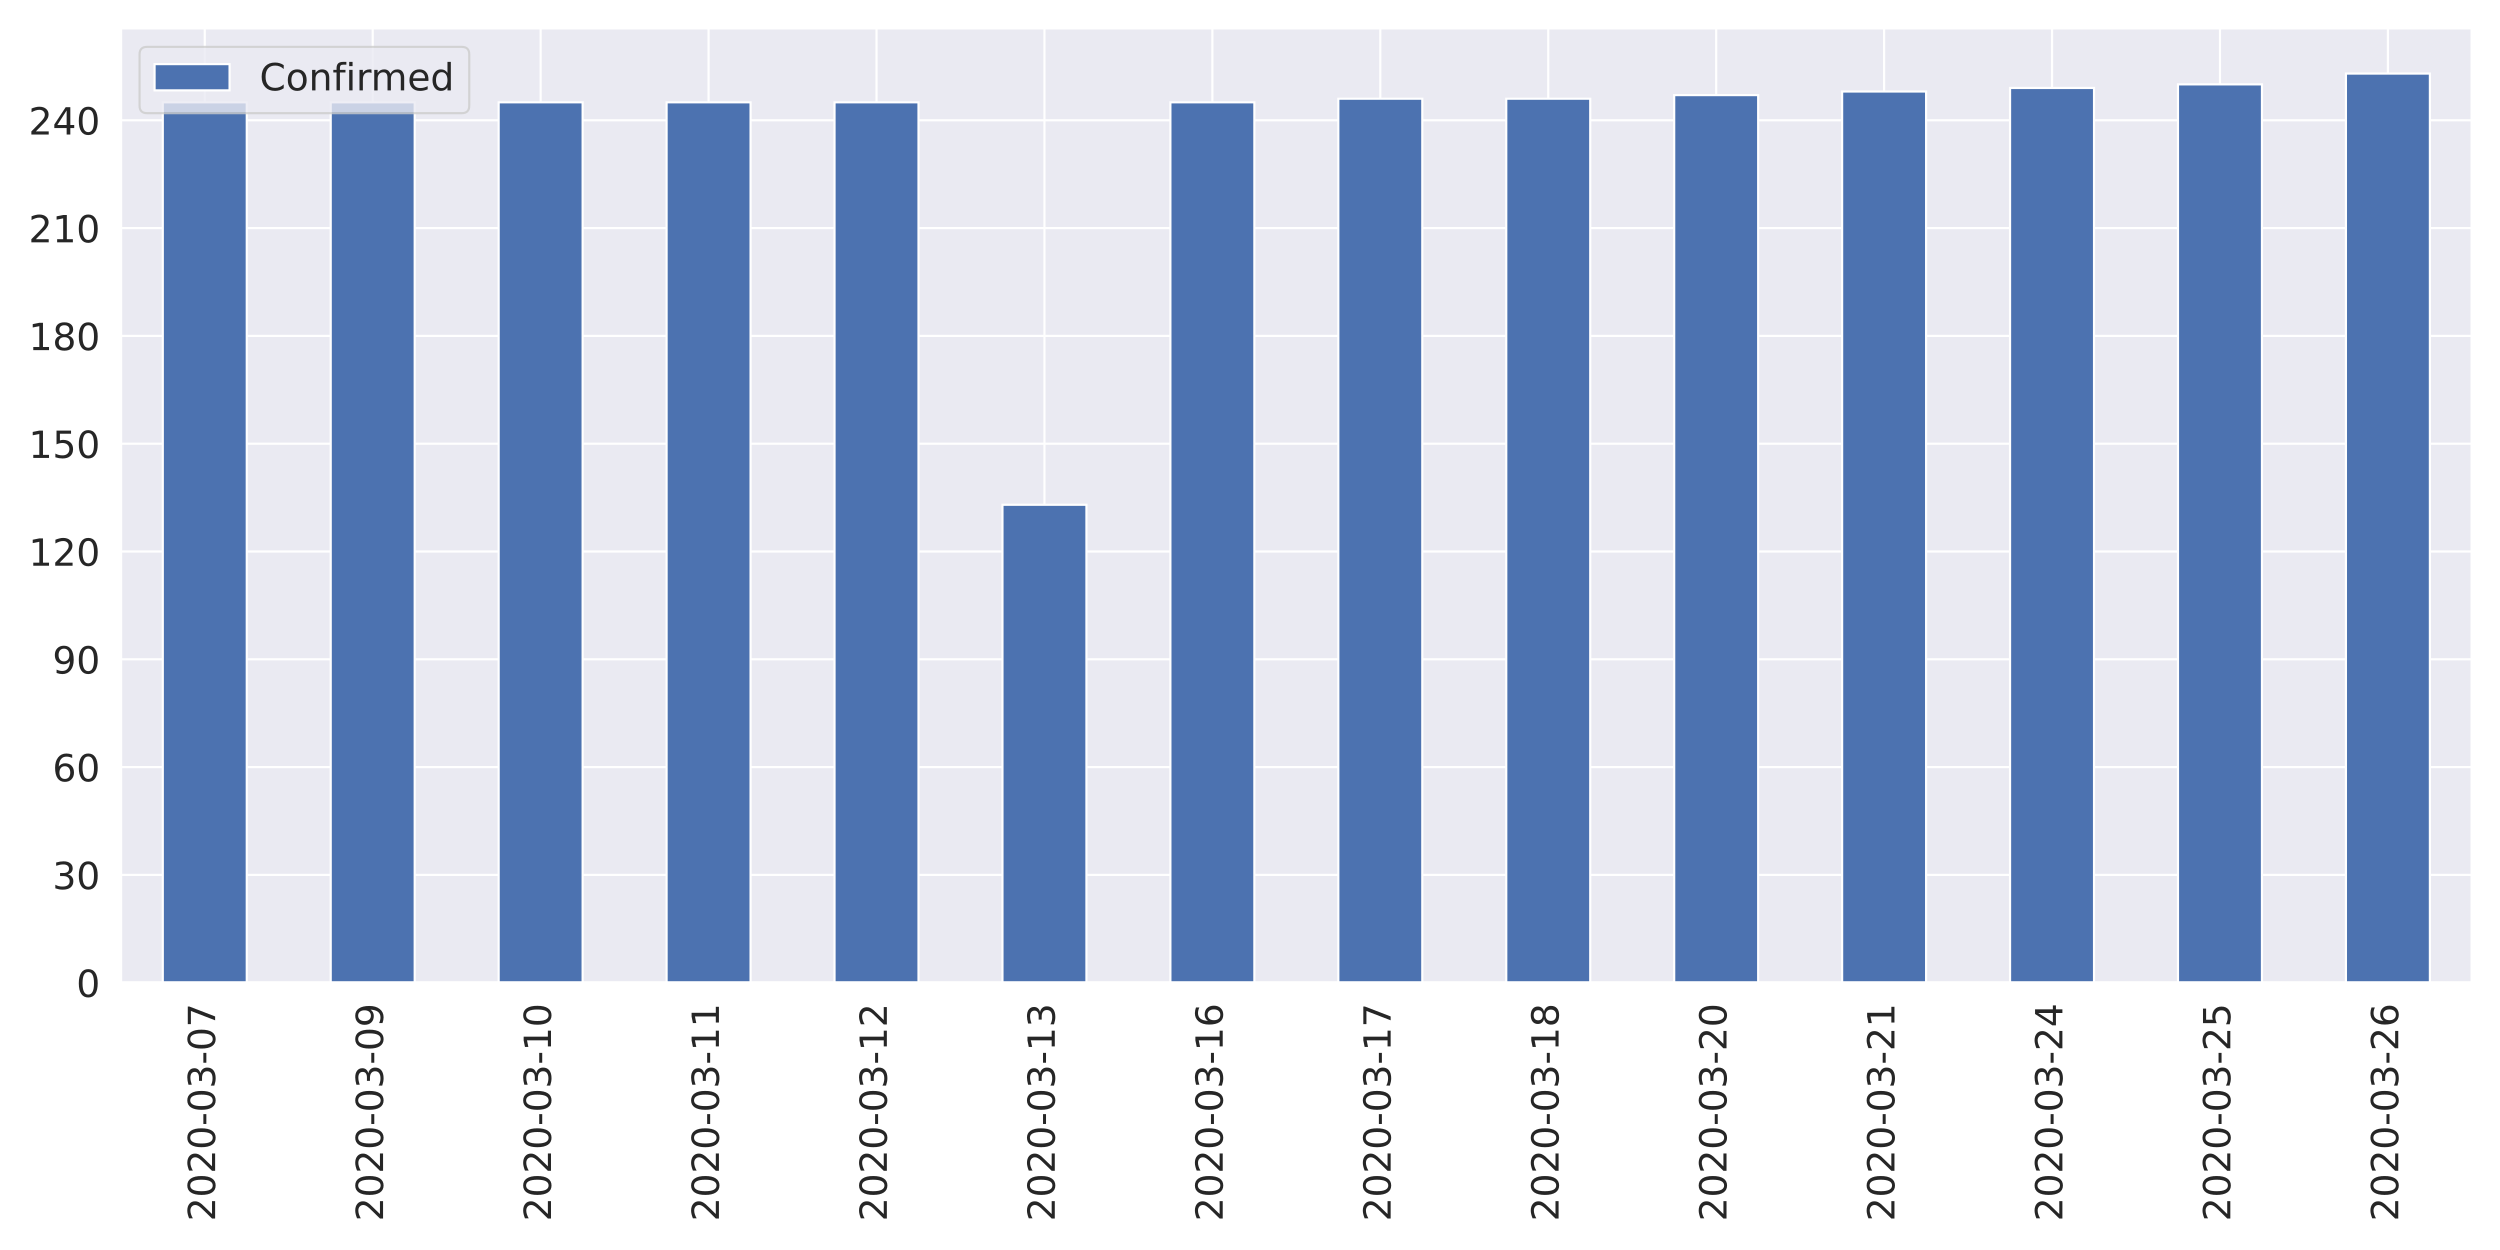
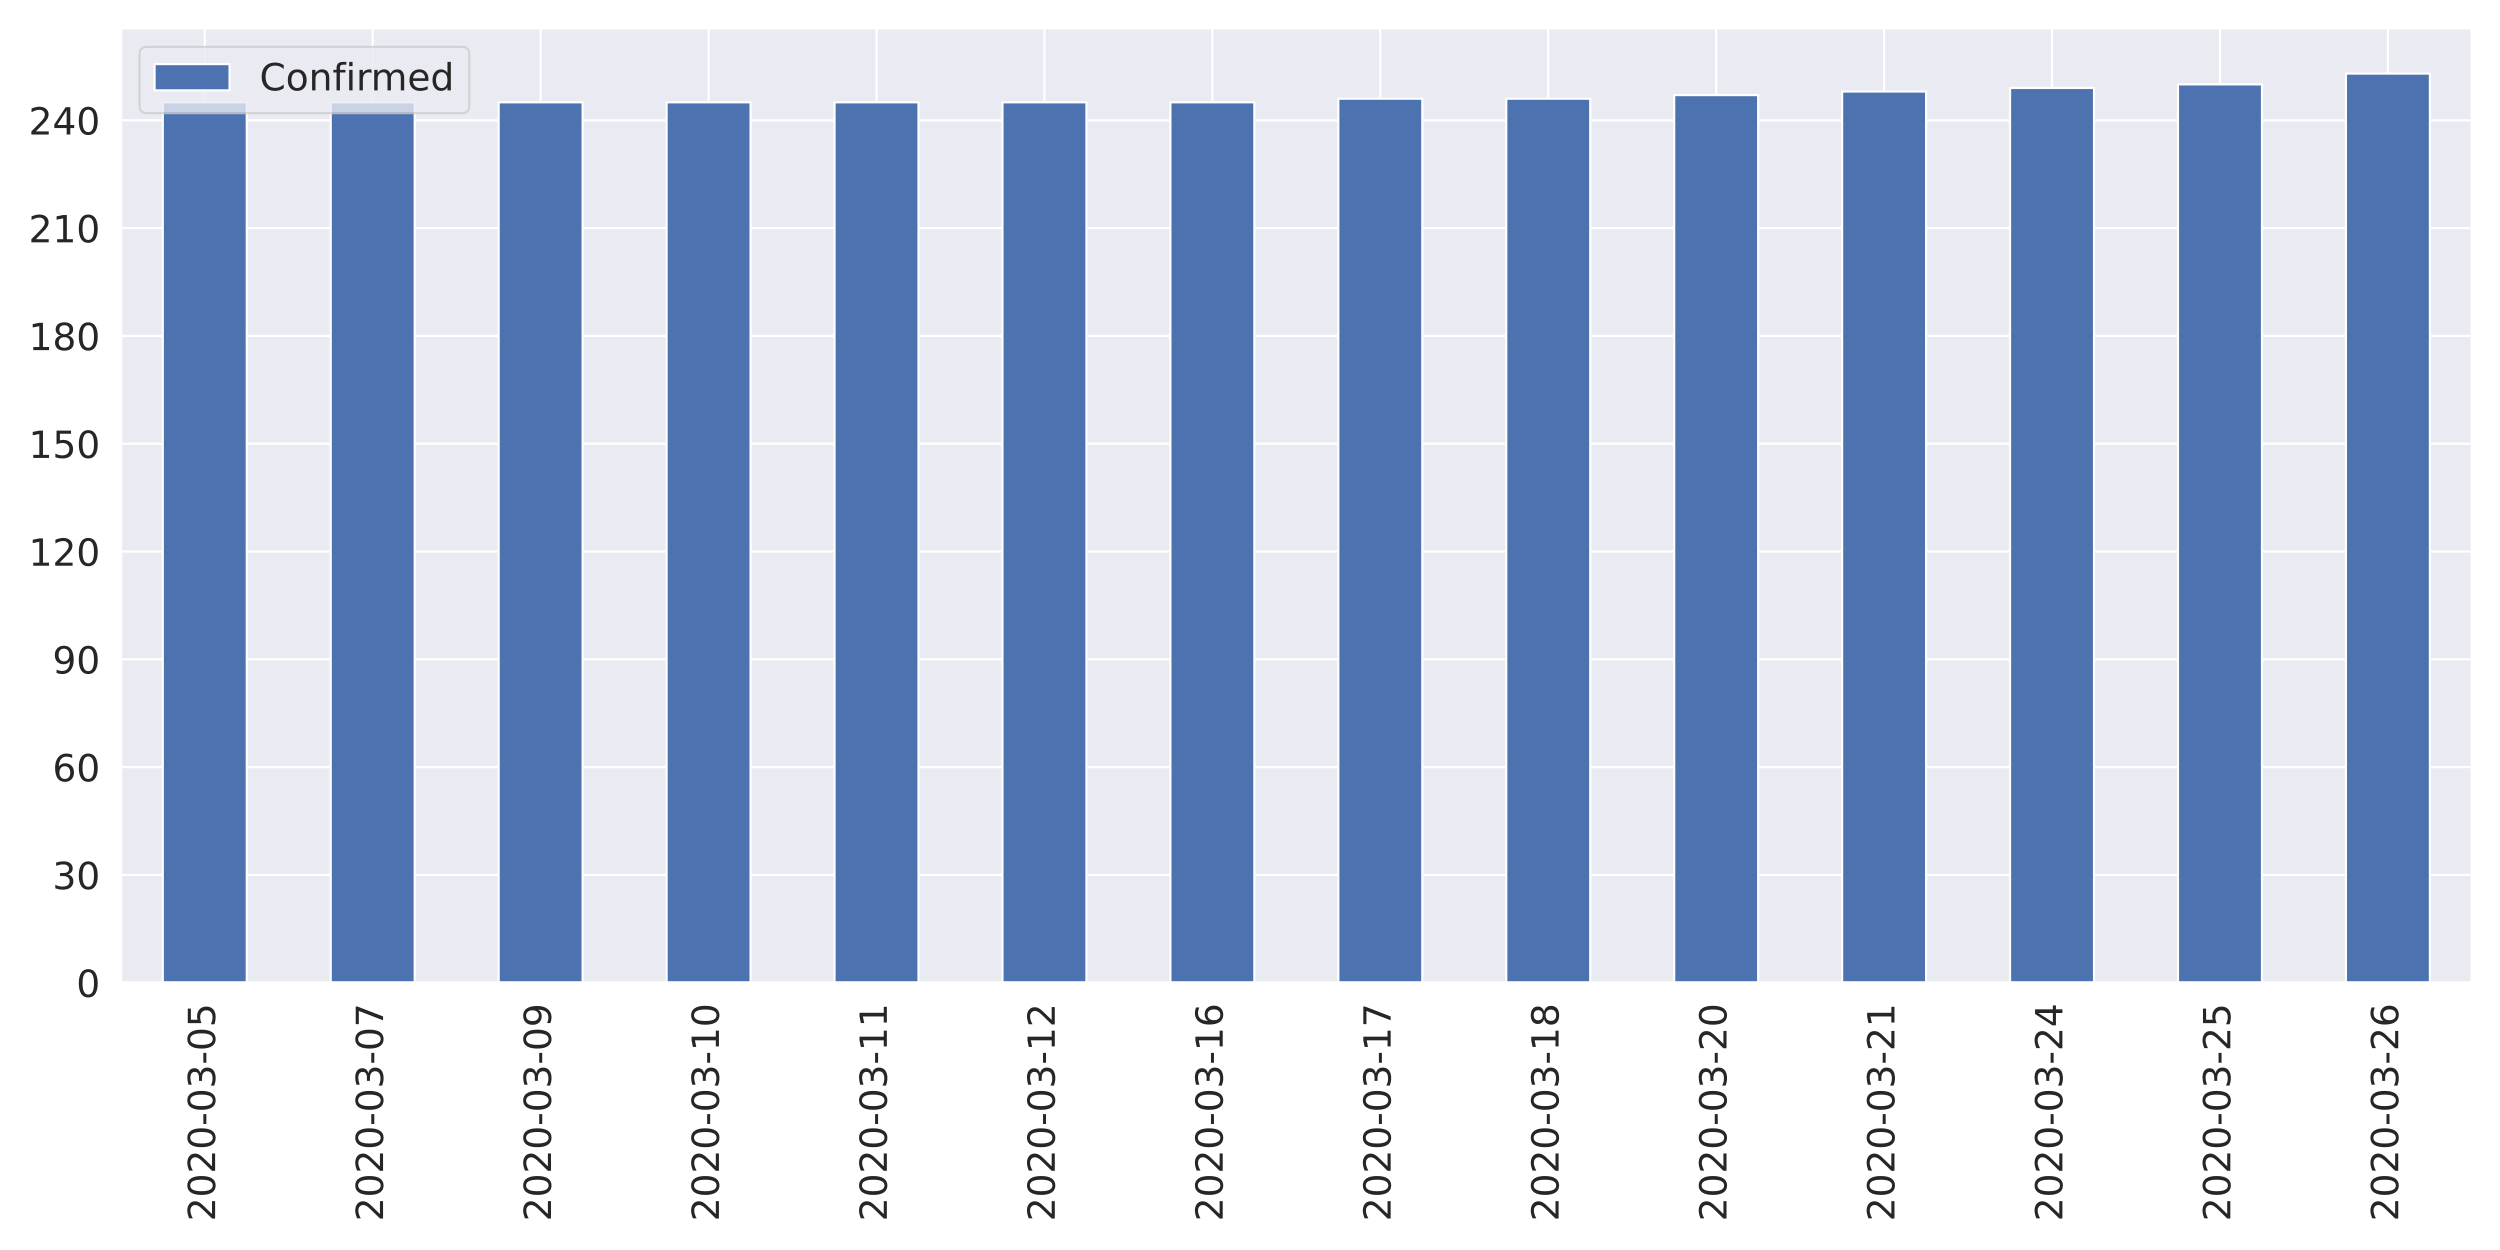
<svg xmlns="http://www.w3.org/2000/svg" xmlns:xlink="http://www.w3.org/1999/xlink" height="576pt" version="1.1" viewBox="0 0 1152 576" width="1152pt">
  <defs>
    <style type="text/css">
*{stroke-linecap:butt;stroke-linejoin:round;}
  </style>
  </defs>
  <g id="figure_1">
    <g id="patch_1">
      <path d="M 0 576  L 1152 576  L 1152 0  L 0 0  z " style="fill:#ffffff;" />
    </g>
    <g id="axes_1">
      <g id="patch_2">
        <path d="M 55.67 452.83  L 1139.04 452.83  L 1139.04 12.96  L 55.67 12.96  z " style="fill:#eaeaf2;" />
      </g>
      <g id="matplotlib.axis_1">
        <g id="xtick_1">
          <g id="line2d_1">
            <path clip-path="url(#p32ae984a57)" d="M 94.362 452.83  L 94.362 12.96  " style="fill:none;stroke:#ffffff;stroke-linecap:round;" />
          </g>
          <g id="text_1">
            <defs>
              <path d="M 19.188 8.297  L 53.609 8.297  L 53.609 0  L 7.328 0  L 7.328 8.297  Q 12.938 14.109 22.625 23.891  Q 32.328 33.688 34.812 36.531  Q 39.547 41.844 41.422 45.531  Q 43.312 49.219 43.312 52.781  Q 43.312 58.594 39.234 62.25  Q 35.156 65.922 28.609 65.922  Q 23.969 65.922 18.812 64.312  Q 13.672 62.703 7.812 59.422  L 7.812 69.391  Q 13.766 71.781 18.938 73  Q 24.125 74.219 28.422 74.219  Q 39.75 74.219 46.484 68.547  Q 53.219 62.891 53.219 53.422  Q 53.219 48.922 51.531 44.891  Q 49.859 40.875 45.406 35.406  Q 44.188 33.984 37.641 27.219  Q 31.109 20.453 19.188 8.297  z " id="DejaVuSans-50" />
              <path d="M 31.781 66.406  Q 24.172 66.406 20.328 58.906  Q 16.5 51.422 16.5 36.375  Q 16.5 21.391 20.328 13.891  Q 24.172 6.391 31.781 6.391  Q 39.453 6.391 43.281 13.891  Q 47.125 21.391 47.125 36.375  Q 47.125 51.422 43.281 58.906  Q 39.453 66.406 31.781 66.406  z M 31.781 74.219  Q 44.047 74.219 50.516 64.516  Q 56.984 54.828 56.984 36.375  Q 56.984 17.969 50.516 8.266  Q 44.047 -1.422 31.781 -1.422  Q 19.531 -1.422 13.062 8.266  Q 6.594 17.969 6.594 36.375  Q 6.594 54.828 13.062 64.516  Q 19.531 74.219 31.781 74.219  z " id="DejaVuSans-48" />
              <path d="M 4.891 31.391  L 31.203 31.391  L 31.203 23.391  L 4.891 23.391  z " id="DejaVuSans-45" />
              <path d="M 40.578 39.312  Q 47.656 37.797 51.625 33  Q 55.609 28.219 55.609 21.188  Q 55.609 10.406 48.188 4.484  Q 40.766 -1.422 27.094 -1.422  Q 22.516 -1.422 17.656 -0.516  Q 12.797 0.391 7.625 2.203  L 7.625 11.719  Q 11.719 9.328 16.594 8.109  Q 21.484 6.891 26.812 6.891  Q 36.078 6.891 40.938 10.547  Q 45.797 14.203 45.797 21.188  Q 45.797 27.641 41.281 31.266  Q 36.766 34.906 28.719 34.906  L 20.219 34.906  L 20.219 43.016  L 29.109 43.016  Q 36.375 43.016 40.234 45.922  Q 44.094 48.828 44.094 54.297  Q 44.094 59.906 40.109 62.906  Q 36.141 65.922 28.719 65.922  Q 24.656 65.922 20.016 65.031  Q 15.375 64.156 9.812 62.312  L 9.812 71.094  Q 15.438 72.656 20.344 73.438  Q 25.25 74.219 29.594 74.219  Q 40.828 74.219 47.359 69.109  Q 53.906 64.016 53.906 55.328  Q 53.906 49.266 50.438 45.094  Q 46.969 40.922 40.578 39.312  z " id="DejaVuSans-51" />
-               <path d="M 8.203 72.906  L 55.078 72.906  L 55.078 68.703  L 28.609 0  L 18.312 0  L 43.219 64.594  L 8.203 64.594  z " id="DejaVuSans-55" />
+               <path d="M 10.797 72.906  L 49.516 72.906  L 49.516 64.594  L 19.828 64.594  L 19.828 46.734  Q 21.969 47.469 24.109 47.828  Q 26.266 48.188 28.422 48.188  Q 40.625 48.188 47.75 41.5  Q 54.891 34.812 54.891 23.391  Q 54.891 11.625 47.562 5.094  Q 40.234 -1.422 26.906 -1.422  Q 22.312 -1.422 17.547 -0.641  Q 12.797 0.141 7.719 1.703  L 7.719 11.625  Q 12.109 9.234 16.797 8.062  Q 21.484 6.891 26.703 6.891  Q 35.156 6.891 40.078 11.328  Q 45.016 15.766 45.016 23.391  Q 45.016 31 40.078 35.438  Q 35.156 39.891 26.703 39.891  Q 22.75 39.891 18.812 39.016  Q 14.891 38.141 10.797 36.281  z " id="DejaVuSans-53" />
            </defs>
            <g style="fill:#262626;" transform="translate(99.12999 562.7538)rotate(-90)scale(0.1728 -0.1728)">
              <use xlink:href="#DejaVuSans-50" />
              <use x="63.623" xlink:href="#DejaVuSans-48" />
              <use x="127.246" xlink:href="#DejaVuSans-50" />
              <use x="190.869" xlink:href="#DejaVuSans-48" />
              <use x="254.492" xlink:href="#DejaVuSans-45" />
              <use x="290.576" xlink:href="#DejaVuSans-48" />
              <use x="354.199" xlink:href="#DejaVuSans-51" />
              <use x="417.822" xlink:href="#DejaVuSans-45" />
              <use x="453.906" xlink:href="#DejaVuSans-48" />
-               <use x="517.529" xlink:href="#DejaVuSans-55" />
+               <use x="517.529" xlink:href="#DejaVuSans-53" />
            </g>
          </g>
        </g>
        <g id="xtick_2">
          <g id="line2d_2">
            <path clip-path="url(#p32ae984a57)" d="M 171.745 452.83  L 171.745 12.96  " style="fill:none;stroke:#ffffff;stroke-linecap:round;" />
          </g>
          <g id="text_2">
            <defs>
-               <path d="M 10.984 1.516  L 10.984 10.5  Q 14.703 8.734 18.5 7.812  Q 22.312 6.891 25.984 6.891  Q 35.75 6.891 40.891 13.453  Q 46.047 20.016 46.781 33.406  Q 43.953 29.203 39.594 26.953  Q 35.25 24.703 29.984 24.703  Q 19.047 24.703 12.672 31.312  Q 6.297 37.938 6.297 49.422  Q 6.297 60.641 12.938 67.422  Q 19.578 74.219 30.609 74.219  Q 43.266 74.219 49.922 64.516  Q 56.594 54.828 56.594 36.375  Q 56.594 19.141 48.406 8.859  Q 40.234 -1.422 26.422 -1.422  Q 22.703 -1.422 18.891 -0.688  Q 15.094 0.047 10.984 1.516  z M 30.609 32.422  Q 37.25 32.422 41.125 36.953  Q 45.016 41.5 45.016 49.422  Q 45.016 57.281 41.125 61.844  Q 37.25 66.406 30.609 66.406  Q 23.969 66.406 20.094 61.844  Q 16.219 57.281 16.219 49.422  Q 16.219 41.5 20.094 36.953  Q 23.969 32.422 30.609 32.422  z " id="DejaVuSans-57" />
+               <path d="M 8.203 72.906  L 55.078 72.906  L 55.078 68.703  L 28.609 0  L 18.312 0  L 43.219 64.594  L 8.203 64.594  z " id="DejaVuSans-55" />
            </defs>
            <g style="fill:#262626;" transform="translate(176.5136 562.7538)rotate(-90)scale(0.1728 -0.1728)">
              <use xlink:href="#DejaVuSans-50" />
              <use x="63.623" xlink:href="#DejaVuSans-48" />
              <use x="127.246" xlink:href="#DejaVuSans-50" />
              <use x="190.869" xlink:href="#DejaVuSans-48" />
              <use x="254.492" xlink:href="#DejaVuSans-45" />
              <use x="290.576" xlink:href="#DejaVuSans-48" />
              <use x="354.199" xlink:href="#DejaVuSans-51" />
              <use x="417.822" xlink:href="#DejaVuSans-45" />
              <use x="453.906" xlink:href="#DejaVuSans-48" />
-               <use x="517.529" xlink:href="#DejaVuSans-57" />
+               <use x="517.529" xlink:href="#DejaVuSans-55" />
            </g>
          </g>
        </g>
        <g id="xtick_3">
          <g id="line2d_3">
            <path clip-path="url(#p32ae984a57)" d="M 249.129 452.83  L 249.129 12.96  " style="fill:none;stroke:#ffffff;stroke-linecap:round;" />
          </g>
          <g id="text_3">
            <defs>
-               <path d="M 12.406 8.297  L 28.516 8.297  L 28.516 63.922  L 10.984 60.406  L 10.984 69.391  L 28.422 72.906  L 38.281 72.906  L 38.281 8.297  L 54.391 8.297  L 54.391 0  L 12.406 0  z " id="DejaVuSans-49" />
+               <path d="M 10.984 1.516  L 10.984 10.5  Q 14.703 8.734 18.5 7.812  Q 22.312 6.891 25.984 6.891  Q 35.75 6.891 40.891 13.453  Q 46.047 20.016 46.781 33.406  Q 43.953 29.203 39.594 26.953  Q 35.25 24.703 29.984 24.703  Q 19.047 24.703 12.672 31.312  Q 6.297 37.938 6.297 49.422  Q 6.297 60.641 12.938 67.422  Q 19.578 74.219 30.609 74.219  Q 43.266 74.219 49.922 64.516  Q 56.594 54.828 56.594 36.375  Q 56.594 19.141 48.406 8.859  Q 40.234 -1.422 26.422 -1.422  Q 22.703 -1.422 18.891 -0.688  Q 15.094 0.047 10.984 1.516  z M 30.609 32.422  Q 37.25 32.422 41.125 36.953  Q 45.016 41.5 45.016 49.422  Q 45.016 57.281 41.125 61.844  Q 37.25 66.406 30.609 66.406  Q 23.969 66.406 20.094 61.844  Q 16.219 57.281 16.219 49.422  Q 16.219 41.5 20.094 36.953  Q 23.969 32.422 30.609 32.422  z " id="DejaVuSans-57" />
            </defs>
            <g style="fill:#262626;" transform="translate(253.8971 562.7538)rotate(-90)scale(0.1728 -0.1728)">
              <use xlink:href="#DejaVuSans-50" />
              <use x="63.623" xlink:href="#DejaVuSans-48" />
              <use x="127.246" xlink:href="#DejaVuSans-50" />
              <use x="190.869" xlink:href="#DejaVuSans-48" />
              <use x="254.492" xlink:href="#DejaVuSans-45" />
              <use x="290.576" xlink:href="#DejaVuSans-48" />
              <use x="354.199" xlink:href="#DejaVuSans-51" />
              <use x="417.822" xlink:href="#DejaVuSans-45" />
-               <use x="453.906" xlink:href="#DejaVuSans-49" />
-               <use x="517.529" xlink:href="#DejaVuSans-48" />
+               <use x="453.906" xlink:href="#DejaVuSans-48" />
+               <use x="517.529" xlink:href="#DejaVuSans-57" />
            </g>
          </g>
        </g>
        <g id="xtick_4">
          <g id="line2d_4">
            <path clip-path="url(#p32ae984a57)" d="M 326.512 452.83  L 326.512 12.96  " style="fill:none;stroke:#ffffff;stroke-linecap:round;" />
          </g>
          <g id="text_4">
+             <defs>
+               <path d="M 12.406 8.297  L 28.516 8.297  L 28.516 63.922  L 10.984 60.406  L 10.984 69.391  L 28.422 72.906  L 38.281 72.906  L 38.281 8.297  L 54.391 8.297  L 54.391 0  L 12.406 0  z " id="DejaVuSans-49" />
+             </defs>
            <g style="fill:#262626;" transform="translate(331.2807 562.7538)rotate(-90)scale(0.1728 -0.1728)">
              <use xlink:href="#DejaVuSans-50" />
              <use x="63.623" xlink:href="#DejaVuSans-48" />
              <use x="127.246" xlink:href="#DejaVuSans-50" />
              <use x="190.869" xlink:href="#DejaVuSans-48" />
              <use x="254.492" xlink:href="#DejaVuSans-45" />
              <use x="290.576" xlink:href="#DejaVuSans-48" />
              <use x="354.199" xlink:href="#DejaVuSans-51" />
              <use x="417.822" xlink:href="#DejaVuSans-45" />
              <use x="453.906" xlink:href="#DejaVuSans-49" />
-               <use x="517.529" xlink:href="#DejaVuSans-49" />
+               <use x="517.529" xlink:href="#DejaVuSans-48" />
            </g>
          </g>
        </g>
        <g id="xtick_5">
          <g id="line2d_5">
            <path clip-path="url(#p32ae984a57)" d="M 403.896 452.83  L 403.896 12.96  " style="fill:none;stroke:#ffffff;stroke-linecap:round;" />
          </g>
          <g id="text_5">
            <g style="fill:#262626;" transform="translate(408.6643 562.7538)rotate(-90)scale(0.1728 -0.1728)">
              <use xlink:href="#DejaVuSans-50" />
              <use x="63.623" xlink:href="#DejaVuSans-48" />
              <use x="127.246" xlink:href="#DejaVuSans-50" />
              <use x="190.869" xlink:href="#DejaVuSans-48" />
              <use x="254.492" xlink:href="#DejaVuSans-45" />
              <use x="290.576" xlink:href="#DejaVuSans-48" />
              <use x="354.199" xlink:href="#DejaVuSans-51" />
              <use x="417.822" xlink:href="#DejaVuSans-45" />
              <use x="453.906" xlink:href="#DejaVuSans-49" />
-               <use x="517.529" xlink:href="#DejaVuSans-50" />
+               <use x="517.529" xlink:href="#DejaVuSans-49" />
            </g>
          </g>
        </g>
        <g id="xtick_6">
          <g id="line2d_6">
            <path clip-path="url(#p32ae984a57)" d="M 481.28 452.83  L 481.28 12.96  " style="fill:none;stroke:#ffffff;stroke-linecap:round;" />
          </g>
          <g id="text_6">
            <g style="fill:#262626;" transform="translate(486.0478 562.7538)rotate(-90)scale(0.1728 -0.1728)">
              <use xlink:href="#DejaVuSans-50" />
              <use x="63.623" xlink:href="#DejaVuSans-48" />
              <use x="127.246" xlink:href="#DejaVuSans-50" />
              <use x="190.869" xlink:href="#DejaVuSans-48" />
              <use x="254.492" xlink:href="#DejaVuSans-45" />
              <use x="290.576" xlink:href="#DejaVuSans-48" />
              <use x="354.199" xlink:href="#DejaVuSans-51" />
              <use x="417.822" xlink:href="#DejaVuSans-45" />
              <use x="453.906" xlink:href="#DejaVuSans-49" />
-               <use x="517.529" xlink:href="#DejaVuSans-51" />
+               <use x="517.529" xlink:href="#DejaVuSans-50" />
            </g>
          </g>
        </g>
        <g id="xtick_7">
          <g id="line2d_7">
            <path clip-path="url(#p32ae984a57)" d="M 558.663 452.83  L 558.663 12.96  " style="fill:none;stroke:#ffffff;stroke-linecap:round;" />
          </g>
          <g id="text_7">
            <defs>
              <path d="M 33.016 40.375  Q 26.375 40.375 22.484 35.828  Q 18.609 31.297 18.609 23.391  Q 18.609 15.531 22.484 10.953  Q 26.375 6.391 33.016 6.391  Q 39.656 6.391 43.531 10.953  Q 47.406 15.531 47.406 23.391  Q 47.406 31.297 43.531 35.828  Q 39.656 40.375 33.016 40.375  z M 52.594 71.297  L 52.594 62.312  Q 48.875 64.062 45.094 64.984  Q 41.312 65.922 37.594 65.922  Q 27.828 65.922 22.672 59.328  Q 17.531 52.734 16.797 39.406  Q 19.672 43.656 24.016 45.922  Q 28.375 48.188 33.594 48.188  Q 44.578 48.188 50.953 41.516  Q 57.328 34.859 57.328 23.391  Q 57.328 12.156 50.688 5.359  Q 44.047 -1.422 33.016 -1.422  Q 20.359 -1.422 13.672 8.266  Q 6.984 17.969 6.984 36.375  Q 6.984 53.656 15.188 63.938  Q 23.391 74.219 37.203 74.219  Q 40.922 74.219 44.703 73.484  Q 48.484 72.75 52.594 71.297  z " id="DejaVuSans-54" />
            </defs>
            <g style="fill:#262626;" transform="translate(563.4314 562.7538)rotate(-90)scale(0.1728 -0.1728)">
              <use xlink:href="#DejaVuSans-50" />
              <use x="63.623" xlink:href="#DejaVuSans-48" />
              <use x="127.246" xlink:href="#DejaVuSans-50" />
              <use x="190.869" xlink:href="#DejaVuSans-48" />
              <use x="254.492" xlink:href="#DejaVuSans-45" />
              <use x="290.576" xlink:href="#DejaVuSans-48" />
              <use x="354.199" xlink:href="#DejaVuSans-51" />
              <use x="417.822" xlink:href="#DejaVuSans-45" />
              <use x="453.906" xlink:href="#DejaVuSans-49" />
              <use x="517.529" xlink:href="#DejaVuSans-54" />
            </g>
          </g>
        </g>
        <g id="xtick_8">
          <g id="line2d_8">
            <path clip-path="url(#p32ae984a57)" d="M 636.047 452.83  L 636.047 12.96  " style="fill:none;stroke:#ffffff;stroke-linecap:round;" />
          </g>
          <g id="text_8">
            <g style="fill:#262626;" transform="translate(640.815 562.7538)rotate(-90)scale(0.1728 -0.1728)">
              <use xlink:href="#DejaVuSans-50" />
              <use x="63.623" xlink:href="#DejaVuSans-48" />
              <use x="127.246" xlink:href="#DejaVuSans-50" />
              <use x="190.869" xlink:href="#DejaVuSans-48" />
              <use x="254.492" xlink:href="#DejaVuSans-45" />
              <use x="290.576" xlink:href="#DejaVuSans-48" />
              <use x="354.199" xlink:href="#DejaVuSans-51" />
              <use x="417.822" xlink:href="#DejaVuSans-45" />
              <use x="453.906" xlink:href="#DejaVuSans-49" />
              <use x="517.529" xlink:href="#DejaVuSans-55" />
            </g>
          </g>
        </g>
        <g id="xtick_9">
          <g id="line2d_9">
            <path clip-path="url(#p32ae984a57)" d="M 713.43 452.83  L 713.43 12.96  " style="fill:none;stroke:#ffffff;stroke-linecap:round;" />
          </g>
          <g id="text_9">
            <defs>
              <path d="M 31.781 34.625  Q 24.75 34.625 20.719 30.859  Q 16.703 27.094 16.703 20.516  Q 16.703 13.922 20.719 10.156  Q 24.75 6.391 31.781 6.391  Q 38.812 6.391 42.859 10.172  Q 46.922 13.969 46.922 20.516  Q 46.922 27.094 42.891 30.859  Q 38.875 34.625 31.781 34.625  z M 21.922 38.812  Q 15.578 40.375 12.031 44.719  Q 8.5 49.078 8.5 55.328  Q 8.5 64.062 14.719 69.141  Q 20.953 74.219 31.781 74.219  Q 42.672 74.219 48.875 69.141  Q 55.078 64.062 55.078 55.328  Q 55.078 49.078 51.531 44.719  Q 48 40.375 41.703 38.812  Q 48.828 37.156 52.797 32.312  Q 56.781 27.484 56.781 20.516  Q 56.781 9.906 50.312 4.234  Q 43.844 -1.422 31.781 -1.422  Q 19.734 -1.422 13.25 4.234  Q 6.781 9.906 6.781 20.516  Q 6.781 27.484 10.781 32.312  Q 14.797 37.156 21.922 38.812  z M 18.312 54.391  Q 18.312 48.734 21.844 45.562  Q 25.391 42.391 31.781 42.391  Q 38.141 42.391 41.719 45.562  Q 45.312 48.734 45.312 54.391  Q 45.312 60.062 41.719 63.234  Q 38.141 66.406 31.781 66.406  Q 25.391 66.406 21.844 63.234  Q 18.312 60.062 18.312 54.391  z " id="DejaVuSans-56" />
            </defs>
            <g style="fill:#262626;" transform="translate(718.1986 562.7538)rotate(-90)scale(0.1728 -0.1728)">
              <use xlink:href="#DejaVuSans-50" />
              <use x="63.623" xlink:href="#DejaVuSans-48" />
              <use x="127.246" xlink:href="#DejaVuSans-50" />
              <use x="190.869" xlink:href="#DejaVuSans-48" />
              <use x="254.492" xlink:href="#DejaVuSans-45" />
              <use x="290.576" xlink:href="#DejaVuSans-48" />
              <use x="354.199" xlink:href="#DejaVuSans-51" />
              <use x="417.822" xlink:href="#DejaVuSans-45" />
              <use x="453.906" xlink:href="#DejaVuSans-49" />
              <use x="517.529" xlink:href="#DejaVuSans-56" />
            </g>
          </g>
        </g>
        <g id="xtick_10">
          <g id="line2d_10">
            <path clip-path="url(#p32ae984a57)" d="M 790.814 452.83  L 790.814 12.96  " style="fill:none;stroke:#ffffff;stroke-linecap:round;" />
          </g>
          <g id="text_10">
            <g style="fill:#262626;" transform="translate(795.5821 562.7538)rotate(-90)scale(0.1728 -0.1728)">
              <use xlink:href="#DejaVuSans-50" />
              <use x="63.623" xlink:href="#DejaVuSans-48" />
              <use x="127.246" xlink:href="#DejaVuSans-50" />
              <use x="190.869" xlink:href="#DejaVuSans-48" />
              <use x="254.492" xlink:href="#DejaVuSans-45" />
              <use x="290.576" xlink:href="#DejaVuSans-48" />
              <use x="354.199" xlink:href="#DejaVuSans-51" />
              <use x="417.822" xlink:href="#DejaVuSans-45" />
              <use x="453.906" xlink:href="#DejaVuSans-50" />
              <use x="517.529" xlink:href="#DejaVuSans-48" />
            </g>
          </g>
        </g>
        <g id="xtick_11">
          <g id="line2d_11">
            <path clip-path="url(#p32ae984a57)" d="M 868.197 452.83  L 868.197 12.96  " style="fill:none;stroke:#ffffff;stroke-linecap:round;" />
          </g>
          <g id="text_11">
            <g style="fill:#262626;" transform="translate(872.9657 562.7538)rotate(-90)scale(0.1728 -0.1728)">
              <use xlink:href="#DejaVuSans-50" />
              <use x="63.623" xlink:href="#DejaVuSans-48" />
              <use x="127.246" xlink:href="#DejaVuSans-50" />
              <use x="190.869" xlink:href="#DejaVuSans-48" />
              <use x="254.492" xlink:href="#DejaVuSans-45" />
              <use x="290.576" xlink:href="#DejaVuSans-48" />
              <use x="354.199" xlink:href="#DejaVuSans-51" />
              <use x="417.822" xlink:href="#DejaVuSans-45" />
              <use x="453.906" xlink:href="#DejaVuSans-50" />
              <use x="517.529" xlink:href="#DejaVuSans-49" />
            </g>
          </g>
        </g>
        <g id="xtick_12">
          <g id="line2d_12">
            <path clip-path="url(#p32ae984a57)" d="M 945.581 452.83  L 945.581 12.96  " style="fill:none;stroke:#ffffff;stroke-linecap:round;" />
          </g>
          <g id="text_12">
            <defs>
              <path d="M 37.797 64.312  L 12.891 25.391  L 37.797 25.391  z M 35.203 72.906  L 47.609 72.906  L 47.609 25.391  L 58.016 25.391  L 58.016 17.188  L 47.609 17.188  L 47.609 0  L 37.797 0  L 37.797 17.188  L 4.891 17.188  L 4.891 26.703  z " id="DejaVuSans-52" />
            </defs>
            <g style="fill:#262626;" transform="translate(950.3493 562.7538)rotate(-90)scale(0.1728 -0.1728)">
              <use xlink:href="#DejaVuSans-50" />
              <use x="63.623" xlink:href="#DejaVuSans-48" />
              <use x="127.246" xlink:href="#DejaVuSans-50" />
              <use x="190.869" xlink:href="#DejaVuSans-48" />
              <use x="254.492" xlink:href="#DejaVuSans-45" />
              <use x="290.576" xlink:href="#DejaVuSans-48" />
              <use x="354.199" xlink:href="#DejaVuSans-51" />
              <use x="417.822" xlink:href="#DejaVuSans-45" />
              <use x="453.906" xlink:href="#DejaVuSans-50" />
              <use x="517.529" xlink:href="#DejaVuSans-52" />
            </g>
          </g>
        </g>
        <g id="xtick_13">
          <g id="line2d_13">
            <path clip-path="url(#p32ae984a57)" d="M 1022.965 452.83  L 1022.965 12.96  " style="fill:none;stroke:#ffffff;stroke-linecap:round;" />
          </g>
          <g id="text_13">
-             <defs>
-               <path d="M 10.797 72.906  L 49.516 72.906  L 49.516 64.594  L 19.828 64.594  L 19.828 46.734  Q 21.969 47.469 24.109 47.828  Q 26.266 48.188 28.422 48.188  Q 40.625 48.188 47.75 41.5  Q 54.891 34.812 54.891 23.391  Q 54.891 11.625 47.562 5.094  Q 40.234 -1.422 26.906 -1.422  Q 22.312 -1.422 17.547 -0.641  Q 12.797 0.141 7.719 1.703  L 7.719 11.625  Q 12.109 9.234 16.797 8.062  Q 21.484 6.891 26.703 6.891  Q 35.156 6.891 40.078 11.328  Q 45.016 15.766 45.016 23.391  Q 45.016 31 40.078 35.438  Q 35.156 39.891 26.703 39.891  Q 22.75 39.891 18.812 39.016  Q 14.891 38.141 10.797 36.281  z " id="DejaVuSans-53" />
-             </defs>
            <g style="fill:#262626;" transform="translate(1027.733 562.7538)rotate(-90)scale(0.1728 -0.1728)">
              <use xlink:href="#DejaVuSans-50" />
              <use x="63.623" xlink:href="#DejaVuSans-48" />
              <use x="127.246" xlink:href="#DejaVuSans-50" />
              <use x="190.869" xlink:href="#DejaVuSans-48" />
              <use x="254.492" xlink:href="#DejaVuSans-45" />
              <use x="290.576" xlink:href="#DejaVuSans-48" />
              <use x="354.199" xlink:href="#DejaVuSans-51" />
              <use x="417.822" xlink:href="#DejaVuSans-45" />
              <use x="453.906" xlink:href="#DejaVuSans-50" />
              <use x="517.529" xlink:href="#DejaVuSans-53" />
            </g>
          </g>
        </g>
        <g id="xtick_14">
          <g id="line2d_14">
            <path clip-path="url(#p32ae984a57)" d="M 1100.348 452.83  L 1100.348 12.96  " style="fill:none;stroke:#ffffff;stroke-linecap:round;" />
          </g>
          <g id="text_14">
            <g style="fill:#262626;" transform="translate(1105.116 562.7538)rotate(-90)scale(0.1728 -0.1728)">
              <use xlink:href="#DejaVuSans-50" />
              <use x="63.623" xlink:href="#DejaVuSans-48" />
              <use x="127.246" xlink:href="#DejaVuSans-50" />
              <use x="190.869" xlink:href="#DejaVuSans-48" />
              <use x="254.492" xlink:href="#DejaVuSans-45" />
              <use x="290.576" xlink:href="#DejaVuSans-48" />
              <use x="354.199" xlink:href="#DejaVuSans-51" />
              <use x="417.822" xlink:href="#DejaVuSans-45" />
              <use x="453.906" xlink:href="#DejaVuSans-50" />
              <use x="517.529" xlink:href="#DejaVuSans-54" />
            </g>
          </g>
        </g>
      </g>
      <g id="matplotlib.axis_2">
        <g id="ytick_1">
          <g id="line2d_15">
            <path clip-path="url(#p32ae984a57)" d="M 55.67 452.83  L 1139.04 452.83  " style="fill:none;stroke:#ffffff;stroke-linecap:round;" />
          </g>
          <g id="text_15">
            <g style="fill:#262626;" transform="translate(35.1756 459.3951)scale(0.1728 -0.1728)">
              <use xlink:href="#DejaVuSans-48" />
            </g>
          </g>
        </g>
        <g id="ytick_2">
          <g id="line2d_16">
            <path clip-path="url(#p32ae984a57)" d="M 55.67 403.155  L 1139.04 403.155  " style="fill:none;stroke:#ffffff;stroke-linecap:round;" />
          </g>
          <g id="text_16">
            <g style="fill:#262626;" transform="translate(24.1812 409.7203)scale(0.1728 -0.1728)">
              <use xlink:href="#DejaVuSans-51" />
              <use x="63.623" xlink:href="#DejaVuSans-48" />
            </g>
          </g>
        </g>
        <g id="ytick_3">
          <g id="line2d_17">
            <path clip-path="url(#p32ae984a57)" d="M 55.67 353.48  L 1139.04 353.48  " style="fill:none;stroke:#ffffff;stroke-linecap:round;" />
          </g>
          <g id="text_17">
            <g style="fill:#262626;" transform="translate(24.1812 360.0455)scale(0.1728 -0.1728)">
              <use xlink:href="#DejaVuSans-54" />
              <use x="63.623" xlink:href="#DejaVuSans-48" />
            </g>
          </g>
        </g>
        <g id="ytick_4">
          <g id="line2d_18">
            <path clip-path="url(#p32ae984a57)" d="M 55.67 303.806  L 1139.04 303.806  " style="fill:none;stroke:#ffffff;stroke-linecap:round;" />
          </g>
          <g id="text_18">
            <g style="fill:#262626;" transform="translate(24.1812 310.3708)scale(0.1728 -0.1728)">
              <use xlink:href="#DejaVuSans-57" />
              <use x="63.623" xlink:href="#DejaVuSans-48" />
            </g>
          </g>
        </g>
        <g id="ytick_5">
          <g id="line2d_19">
            <path clip-path="url(#p32ae984a57)" d="M 55.67 254.131  L 1139.04 254.131  " style="fill:none;stroke:#ffffff;stroke-linecap:round;" />
          </g>
          <g id="text_19">
            <g style="fill:#262626;" transform="translate(13.1868 260.696)scale(0.1728 -0.1728)">
              <use xlink:href="#DejaVuSans-49" />
              <use x="63.623" xlink:href="#DejaVuSans-50" />
              <use x="127.246" xlink:href="#DejaVuSans-48" />
            </g>
          </g>
        </g>
        <g id="ytick_6">
          <g id="line2d_20">
            <path clip-path="url(#p32ae984a57)" d="M 55.67 204.456  L 1139.04 204.456  " style="fill:none;stroke:#ffffff;stroke-linecap:round;" />
          </g>
          <g id="text_20">
            <g style="fill:#262626;" transform="translate(13.1868 211.0213)scale(0.1728 -0.1728)">
              <use xlink:href="#DejaVuSans-49" />
              <use x="63.623" xlink:href="#DejaVuSans-53" />
              <use x="127.246" xlink:href="#DejaVuSans-48" />
            </g>
          </g>
        </g>
        <g id="ytick_7">
          <g id="line2d_21">
            <path clip-path="url(#p32ae984a57)" d="M 55.67 154.781  L 1139.04 154.781  " style="fill:none;stroke:#ffffff;stroke-linecap:round;" />
          </g>
          <g id="text_21">
            <g style="fill:#262626;" transform="translate(13.1868 161.3465)scale(0.1728 -0.1728)">
              <use xlink:href="#DejaVuSans-49" />
              <use x="63.623" xlink:href="#DejaVuSans-56" />
              <use x="127.246" xlink:href="#DejaVuSans-48" />
            </g>
          </g>
        </g>
        <g id="ytick_8">
          <g id="line2d_22">
            <path clip-path="url(#p32ae984a57)" d="M 55.67 105.107  L 1139.04 105.107  " style="fill:none;stroke:#ffffff;stroke-linecap:round;" />
          </g>
          <g id="text_22">
            <g style="fill:#262626;" transform="translate(13.1868 111.6717)scale(0.1728 -0.1728)">
              <use xlink:href="#DejaVuSans-50" />
              <use x="63.623" xlink:href="#DejaVuSans-49" />
              <use x="127.246" xlink:href="#DejaVuSans-48" />
            </g>
          </g>
        </g>
        <g id="ytick_9">
          <g id="line2d_23">
            <path clip-path="url(#p32ae984a57)" d="M 55.67 55.432  L 1139.04 55.432  " style="fill:none;stroke:#ffffff;stroke-linecap:round;" />
          </g>
          <g id="text_23">
            <g style="fill:#262626;" transform="translate(13.1868 61.99697)scale(0.1728 -0.1728)">
              <use xlink:href="#DejaVuSans-50" />
              <use x="63.623" xlink:href="#DejaVuSans-52" />
              <use x="127.246" xlink:href="#DejaVuSans-48" />
            </g>
          </g>
        </g>
      </g>
      <g id="patch_3">
        <path clip-path="url(#p32ae984a57)" d="M 75.016 452.83  L 113.708 452.83  L 113.708 47.153  L 75.016 47.153  z " style="fill:#4c72b0;stroke:#ffffff;stroke-linejoin:miter;" />
      </g>
      <g id="patch_4">
        <path clip-path="url(#p32ae984a57)" d="M 152.399 452.83  L 191.091 452.83  L 191.091 47.153  L 152.399 47.153  z " style="fill:#4c72b0;stroke:#ffffff;stroke-linejoin:miter;" />
      </g>
      <g id="patch_5">
        <path clip-path="url(#p32ae984a57)" d="M 229.783 452.83  L 268.475 452.83  L 268.475 47.153  L 229.783 47.153  z " style="fill:#4c72b0;stroke:#ffffff;stroke-linejoin:miter;" />
      </g>
      <g id="patch_6">
        <path clip-path="url(#p32ae984a57)" d="M 307.167 452.83  L 345.858 452.83  L 345.858 47.153  L 307.167 47.153  z " style="fill:#4c72b0;stroke:#ffffff;stroke-linejoin:miter;" />
      </g>
      <g id="patch_7">
        <path clip-path="url(#p32ae984a57)" d="M 384.55 452.83  L 423.242 452.83  L 423.242 47.153  L 384.55 47.153  z " style="fill:#4c72b0;stroke:#ffffff;stroke-linejoin:miter;" />
      </g>
      <g id="patch_8">
-         <path clip-path="url(#p32ae984a57)" d="M 461.934 452.83  L 500.626 452.83  L 500.626 232.605  L 461.934 232.605  z " style="fill:#4c72b0;stroke:#ffffff;stroke-linejoin:miter;" />
+         <path clip-path="url(#p32ae984a57)" d="M 461.934 452.83  L 500.626 452.83  L 500.626 47.153  L 461.934 47.153  z " style="fill:#4c72b0;stroke:#ffffff;stroke-linejoin:miter;" />
      </g>
      <g id="patch_9">
        <path clip-path="url(#p32ae984a57)" d="M 539.317 452.83  L 578.009 452.83  L 578.009 47.153  L 539.317 47.153  z " style="fill:#4c72b0;stroke:#ffffff;stroke-linejoin:miter;" />
      </g>
      <g id="patch_10">
        <path clip-path="url(#p32ae984a57)" d="M 616.701 452.83  L 655.393 452.83  L 655.393 45.497  L 616.701 45.497  z " style="fill:#4c72b0;stroke:#ffffff;stroke-linejoin:miter;" />
      </g>
      <g id="patch_11">
        <path clip-path="url(#p32ae984a57)" d="M 694.084 452.83  L 732.776 452.83  L 732.776 45.497  L 694.084 45.497  z " style="fill:#4c72b0;stroke:#ffffff;stroke-linejoin:miter;" />
      </g>
      <g id="patch_12">
        <path clip-path="url(#p32ae984a57)" d="M 771.468 452.83  L 810.16 452.83  L 810.16 43.841  L 771.468 43.841  z " style="fill:#4c72b0;stroke:#ffffff;stroke-linejoin:miter;" />
      </g>
      <g id="patch_13">
        <path clip-path="url(#p32ae984a57)" d="M 848.852 452.83  L 887.543 452.83  L 887.543 42.185  L 848.852 42.185  z " style="fill:#4c72b0;stroke:#ffffff;stroke-linejoin:miter;" />
      </g>
      <g id="patch_14">
        <path clip-path="url(#p32ae984a57)" d="M 926.235 452.83  L 964.927 452.83  L 964.927 40.529  L 926.235 40.529  z " style="fill:#4c72b0;stroke:#ffffff;stroke-linejoin:miter;" />
      </g>
      <g id="patch_15">
        <path clip-path="url(#p32ae984a57)" d="M 1003.619 452.83  L 1042.311 452.83  L 1042.311 38.874  L 1003.619 38.874  z " style="fill:#4c72b0;stroke:#ffffff;stroke-linejoin:miter;" />
      </g>
      <g id="patch_16">
        <path clip-path="url(#p32ae984a57)" d="M 1081.002 452.83  L 1119.694 452.83  L 1119.694 33.906  L 1081.002 33.906  z " style="fill:#4c72b0;stroke:#ffffff;stroke-linejoin:miter;" />
      </g>
      <g id="patch_17">
        <path d="M 55.67 452.83  L 55.67 12.96  " style="fill:none;stroke:#ffffff;stroke-linecap:square;stroke-linejoin:miter;stroke-width:1.25;" />
      </g>
      <g id="patch_18">
        <path d="M 1139.04 452.83  L 1139.04 12.96  " style="fill:none;stroke:#ffffff;stroke-linecap:square;stroke-linejoin:miter;stroke-width:1.25;" />
      </g>
      <g id="patch_19">
        <path d="M 55.67 452.83  L 1139.04 452.83  " style="fill:none;stroke:#ffffff;stroke-linecap:square;stroke-linejoin:miter;stroke-width:1.25;" />
      </g>
      <g id="patch_20">
        <path d="M 55.67 12.96  L 1139.04 12.96  " style="fill:none;stroke:#ffffff;stroke-linecap:square;stroke-linejoin:miter;stroke-width:1.25;" />
      </g>
      <g id="legend_1">
        <g id="patch_21">
          <path d="M 67.766 52.148  L 212.772 52.148  Q 216.228 52.148 216.228 48.692  L 216.228 25.056  Q 216.228 21.6 212.772 21.6  L 67.766 21.6  Q 64.31 21.6 64.31 25.056  L 64.31 48.692  Q 64.31 52.148 67.766 52.148  z " style="fill:#eaeaf2;opacity:0.8;stroke:#cccccc;stroke-linejoin:miter;" />
        </g>
        <g id="patch_22">
          <path d="M 71.222 41.642  L 105.782 41.642  L 105.782 29.546  L 71.222 29.546  z " style="fill:#4c72b0;stroke:#ffffff;stroke-linejoin:miter;" />
        </g>
        <g id="text_24">
          <defs>
            <path d="M 64.406 67.281  L 64.406 56.891  Q 59.422 61.531 53.781 63.812  Q 48.141 66.109 41.797 66.109  Q 29.297 66.109 22.656 58.469  Q 16.016 50.828 16.016 36.375  Q 16.016 21.969 22.656 14.328  Q 29.297 6.688 41.797 6.688  Q 48.141 6.688 53.781 8.984  Q 59.422 11.281 64.406 15.922  L 64.406 5.609  Q 59.234 2.094 53.438 0.328  Q 47.656 -1.422 41.219 -1.422  Q 24.656 -1.422 15.125 8.703  Q 5.609 18.844 5.609 36.375  Q 5.609 53.953 15.125 64.078  Q 24.656 74.219 41.219 74.219  Q 47.75 74.219 53.531 72.484  Q 59.328 70.75 64.406 67.281  z " id="DejaVuSans-67" />
            <path d="M 30.609 48.391  Q 23.391 48.391 19.188 42.75  Q 14.984 37.109 14.984 27.297  Q 14.984 17.484 19.156 11.844  Q 23.344 6.203 30.609 6.203  Q 37.797 6.203 41.984 11.859  Q 46.188 17.531 46.188 27.297  Q 46.188 37.016 41.984 42.703  Q 37.797 48.391 30.609 48.391  z M 30.609 56  Q 42.328 56 49.016 48.375  Q 55.719 40.766 55.719 27.297  Q 55.719 13.875 49.016 6.219  Q 42.328 -1.422 30.609 -1.422  Q 18.844 -1.422 12.172 6.219  Q 5.516 13.875 5.516 27.297  Q 5.516 40.766 12.172 48.375  Q 18.844 56 30.609 56  z " id="DejaVuSans-111" />
            <path d="M 54.891 33.016  L 54.891 0  L 45.906 0  L 45.906 32.719  Q 45.906 40.484 42.875 44.328  Q 39.844 48.188 33.797 48.188  Q 26.516 48.188 22.312 43.547  Q 18.109 38.922 18.109 30.906  L 18.109 0  L 9.078 0  L 9.078 54.688  L 18.109 54.688  L 18.109 46.188  Q 21.344 51.125 25.703 53.562  Q 30.078 56 35.797 56  Q 45.219 56 50.047 50.172  Q 54.891 44.344 54.891 33.016  z " id="DejaVuSans-110" />
            <path d="M 37.109 75.984  L 37.109 68.5  L 28.516 68.5  Q 23.688 68.5 21.797 66.547  Q 19.922 64.594 19.922 59.516  L 19.922 54.688  L 34.719 54.688  L 34.719 47.703  L 19.922 47.703  L 19.922 0  L 10.891 0  L 10.891 47.703  L 2.297 47.703  L 2.297 54.688  L 10.891 54.688  L 10.891 58.5  Q 10.891 67.625 15.141 71.797  Q 19.391 75.984 28.609 75.984  z " id="DejaVuSans-102" />
            <path d="M 9.422 54.688  L 18.406 54.688  L 18.406 0  L 9.422 0  z M 9.422 75.984  L 18.406 75.984  L 18.406 64.594  L 9.422 64.594  z " id="DejaVuSans-105" />
            <path d="M 41.109 46.297  Q 39.594 47.172 37.812 47.578  Q 36.031 48 33.891 48  Q 26.266 48 22.188 43.047  Q 18.109 38.094 18.109 28.812  L 18.109 0  L 9.078 0  L 9.078 54.688  L 18.109 54.688  L 18.109 46.188  Q 20.953 51.172 25.484 53.578  Q 30.031 56 36.531 56  Q 37.453 56 38.578 55.875  Q 39.703 55.766 41.062 55.516  z " id="DejaVuSans-114" />
            <path d="M 52 44.188  Q 55.375 50.25 60.062 53.125  Q 64.75 56 71.094 56  Q 79.641 56 84.281 50.016  Q 88.922 44.047 88.922 33.016  L 88.922 0  L 79.891 0  L 79.891 32.719  Q 79.891 40.578 77.094 44.375  Q 74.312 48.188 68.609 48.188  Q 61.625 48.188 57.562 43.547  Q 53.516 38.922 53.516 30.906  L 53.516 0  L 44.484 0  L 44.484 32.719  Q 44.484 40.625 41.703 44.406  Q 38.922 48.188 33.109 48.188  Q 26.219 48.188 22.156 43.531  Q 18.109 38.875 18.109 30.906  L 18.109 0  L 9.078 0  L 9.078 54.688  L 18.109 54.688  L 18.109 46.188  Q 21.188 51.219 25.484 53.609  Q 29.781 56 35.688 56  Q 41.656 56 45.828 52.969  Q 50 49.953 52 44.188  z " id="DejaVuSans-109" />
            <path d="M 56.203 29.594  L 56.203 25.203  L 14.891 25.203  Q 15.484 15.922 20.484 11.062  Q 25.484 6.203 34.422 6.203  Q 39.594 6.203 44.453 7.469  Q 49.312 8.734 54.109 11.281  L 54.109 2.781  Q 49.266 0.734 44.188 -0.344  Q 39.109 -1.422 33.891 -1.422  Q 20.797 -1.422 13.156 6.188  Q 5.516 13.812 5.516 26.812  Q 5.516 40.234 12.766 48.109  Q 20.016 56 32.328 56  Q 43.359 56 49.781 48.891  Q 56.203 41.797 56.203 29.594  z M 47.219 32.234  Q 47.125 39.594 43.094 43.984  Q 39.062 48.391 32.422 48.391  Q 24.906 48.391 20.391 44.141  Q 15.875 39.891 15.188 32.172  z " id="DejaVuSans-101" />
            <path d="M 45.406 46.391  L 45.406 75.984  L 54.391 75.984  L 54.391 0  L 45.406 0  L 45.406 8.203  Q 42.578 3.328 38.25 0.953  Q 33.938 -1.422 27.875 -1.422  Q 17.969 -1.422 11.734 6.484  Q 5.516 14.406 5.516 27.297  Q 5.516 40.188 11.734 48.094  Q 17.969 56 27.875 56  Q 33.938 56 38.25 53.625  Q 42.578 51.266 45.406 46.391  z M 14.797 27.297  Q 14.797 17.391 18.875 11.75  Q 22.953 6.109 30.078 6.109  Q 37.203 6.109 41.297 11.75  Q 45.406 17.391 45.406 27.297  Q 45.406 37.203 41.297 42.844  Q 37.203 48.484 30.078 48.484  Q 22.953 48.484 18.875 42.844  Q 14.797 37.203 14.797 27.297  z " id="DejaVuSans-100" />
          </defs>
          <g style="fill:#262626;" transform="translate(119.606 41.6421)scale(0.1728 -0.1728)">
            <use xlink:href="#DejaVuSans-67" />
            <use x="69.824" xlink:href="#DejaVuSans-111" />
            <use x="131.006" xlink:href="#DejaVuSans-110" />
            <use x="194.385" xlink:href="#DejaVuSans-102" />
            <use x="229.59" xlink:href="#DejaVuSans-105" />
            <use x="257.373" xlink:href="#DejaVuSans-114" />
            <use x="296.736" xlink:href="#DejaVuSans-109" />
            <use x="394.148" xlink:href="#DejaVuSans-101" />
            <use x="455.672" xlink:href="#DejaVuSans-100" />
          </g>
        </g>
      </g>
    </g>
  </g>
  <defs>
    <clipPath id="p32ae984a57">
      <rect height="439.87" width="1083.37" x="55.67" y="12.96" />
    </clipPath>
  </defs>
</svg>
